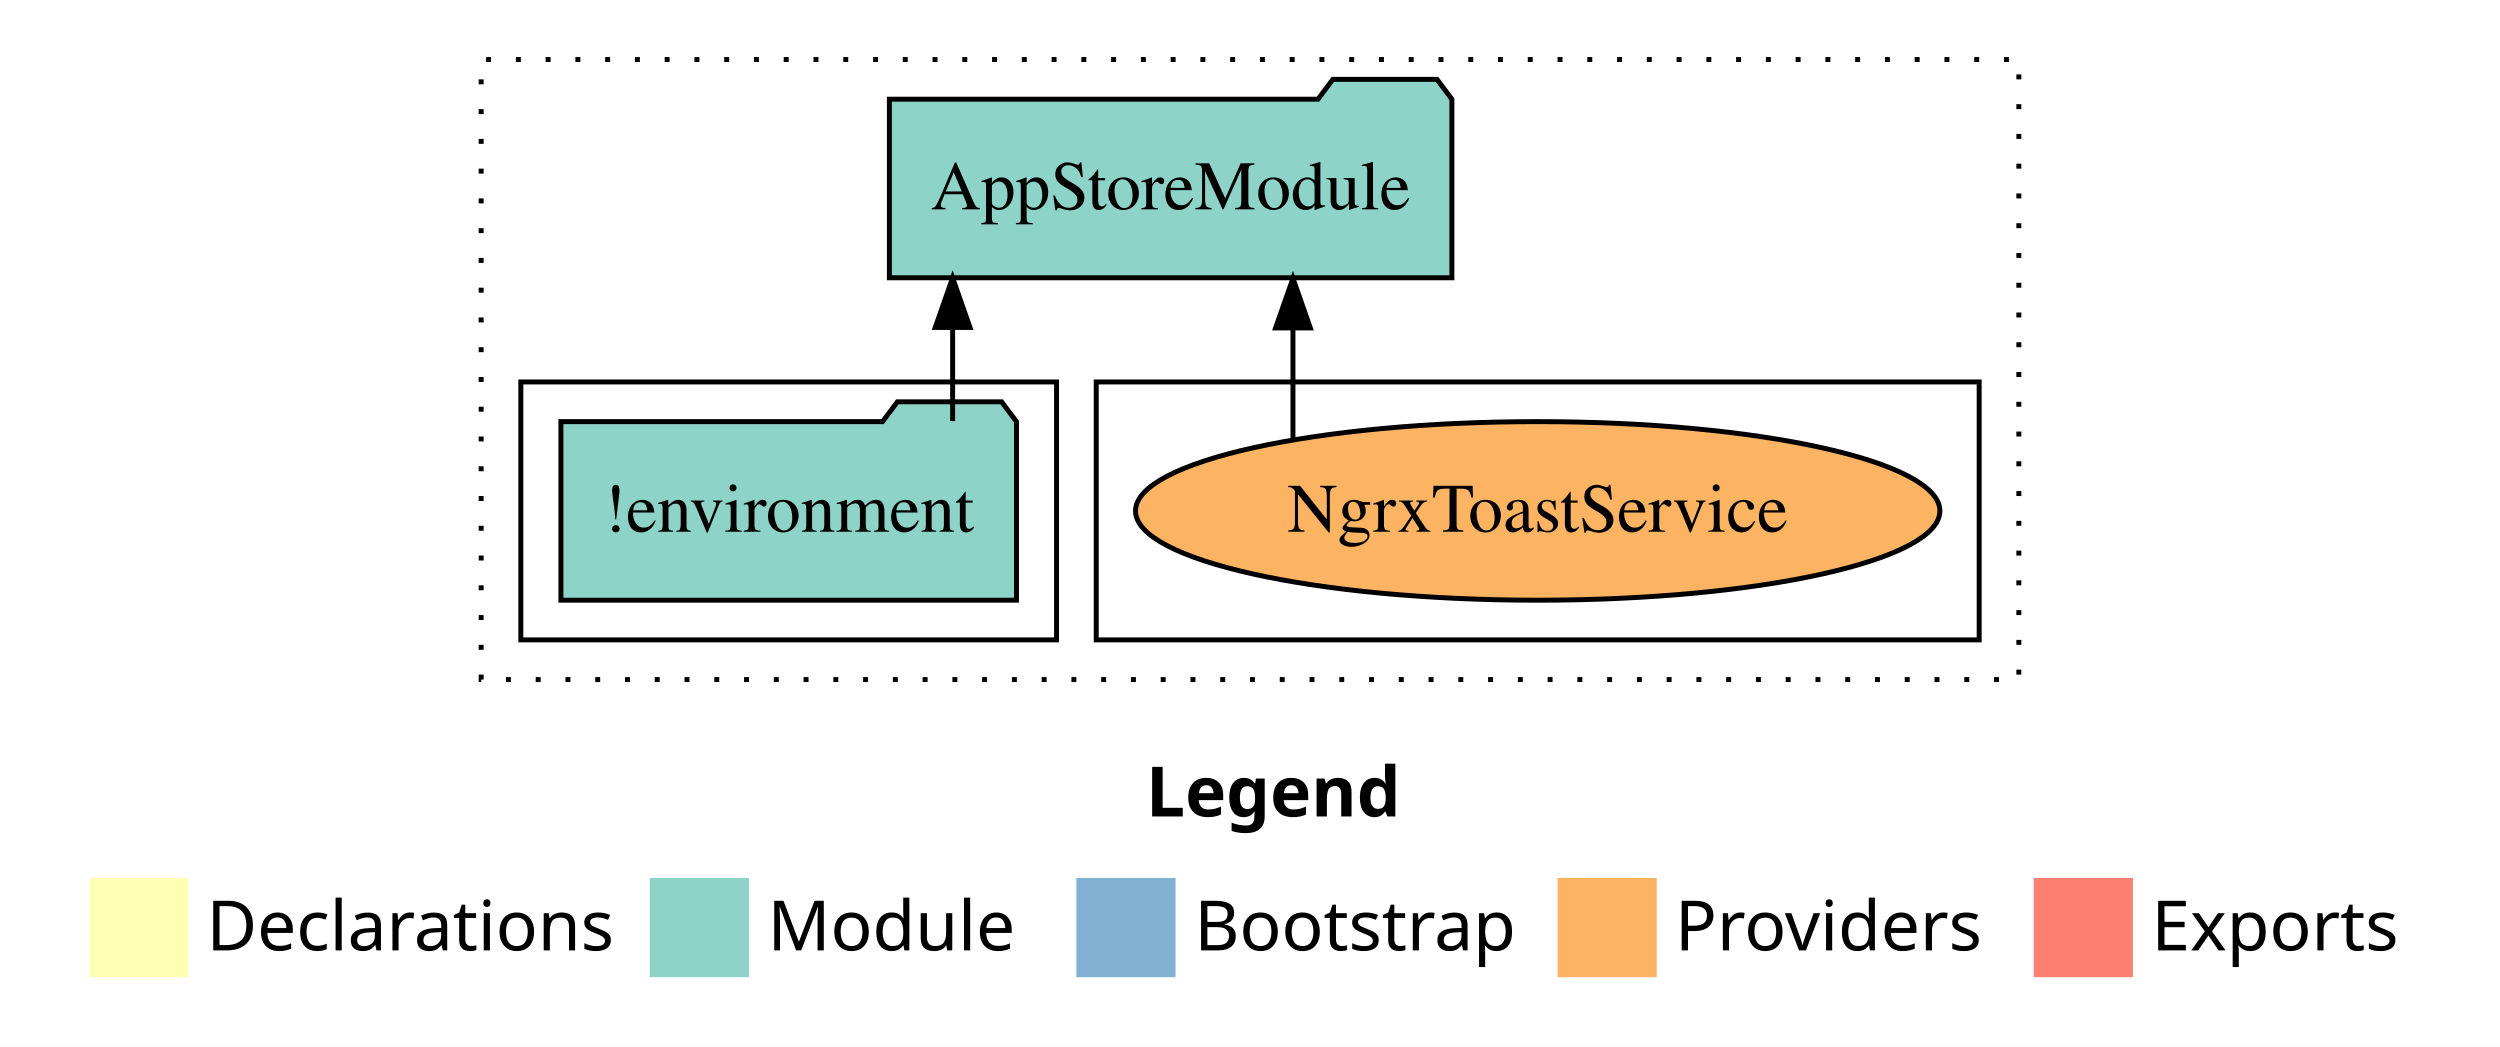
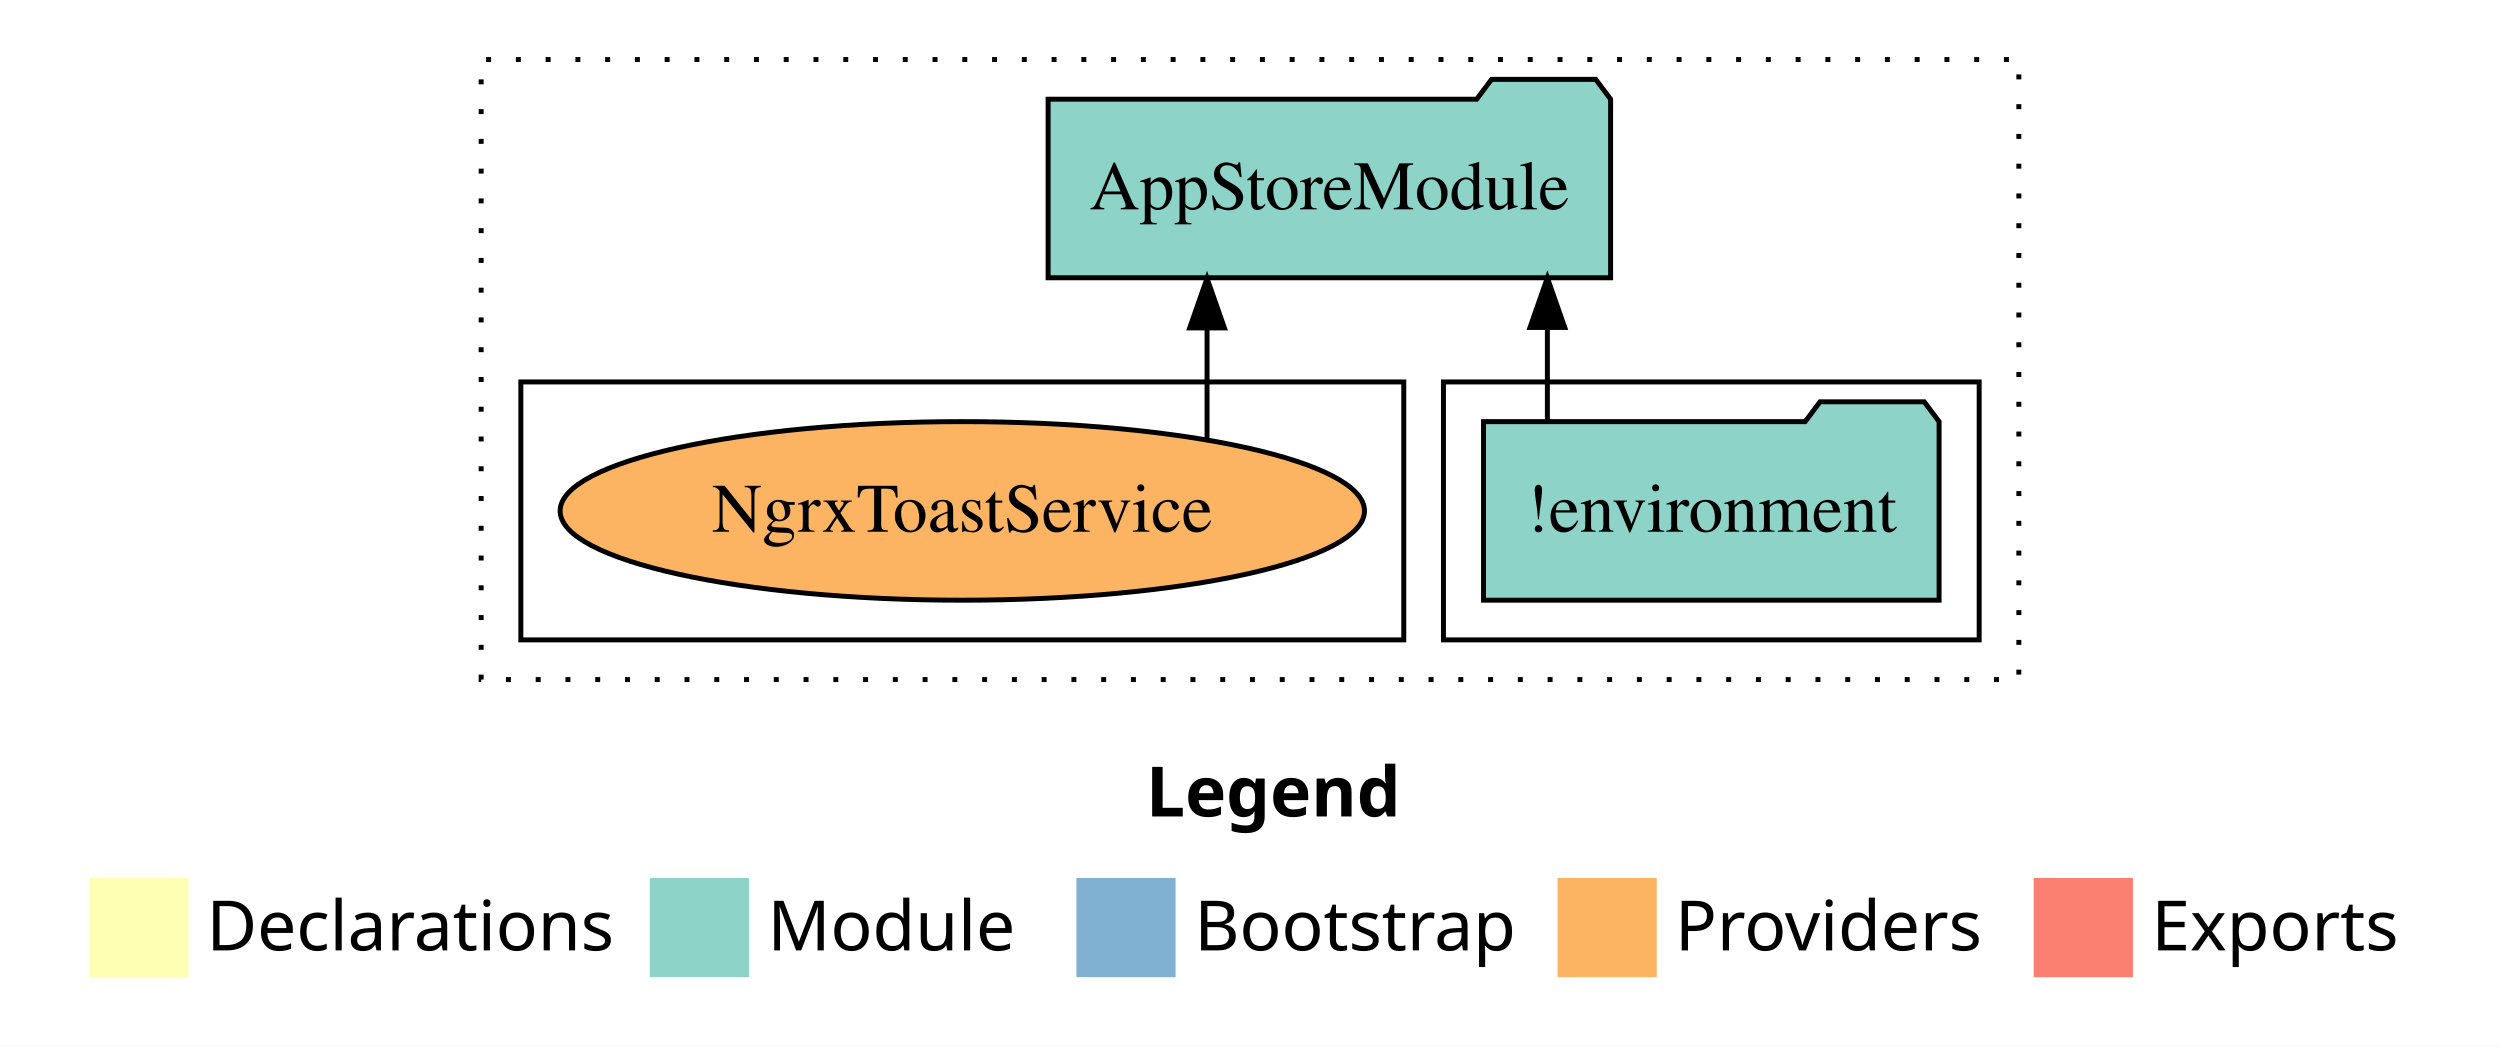
<svg xmlns="http://www.w3.org/2000/svg" width="504pt" height="211pt" viewBox="0.00 0.00 504.00 211.00">
  <g id="graph0" class="graph" transform="scale(1 1) rotate(0) translate(4 207)">
    <polygon fill="white" stroke="transparent" points="-4,4 -4,-207 500,-207 500,4 -4,4" />
    <text text-anchor="start" x="227.01" y="-42.4" font-family="sans-serif" font-weight="bold" font-size="14.00">Legend</text>
    <polygon fill="#ffffb3" stroke="transparent" points="14,-10 14,-30 34,-30 34,-10 14,-10" />
    <text text-anchor="start" x="37.63" y="-15.4" font-family="sans-serif" font-size="14.00">  Declarations</text>
    <polygon fill="#8dd3c7" stroke="transparent" points="127,-10 127,-30 147,-30 147,-10 127,-10" />
    <text text-anchor="start" x="150.73" y="-15.4" font-family="sans-serif" font-size="14.00">  Module</text>
    <polygon fill="#80b1d3" stroke="transparent" points="213,-10 213,-30 233,-30 233,-10 213,-10" />
    <text text-anchor="start" x="236.78" y="-15.4" font-family="sans-serif" font-size="14.00">  Bootstrap</text>
    <polygon fill="#fdb462" stroke="transparent" points="310,-10 310,-30 330,-30 330,-10 310,-10" />
    <text text-anchor="start" x="333.67" y="-15.4" font-family="sans-serif" font-size="14.00">  Providers</text>
    <polygon fill="#fb8072" stroke="transparent" points="406,-10 406,-30 426,-30 426,-10 406,-10" />
    <text text-anchor="start" x="429.73" y="-15.4" font-family="sans-serif" font-size="14.00">  Exports</text>
    <g id="clust1" class="cluster">
      <polygon fill="none" stroke="black" stroke-dasharray="1,5" points="93,-70 93,-195 403,-195 403,-70 93,-70" />
    </g>
+     <g id="clust3" class="cluster">
+       <polygon fill="none" stroke="black" points="287,-78 287,-130 395,-130 395,-78 287,-78" />
+     </g>
    <g id="clust6" class="cluster">
-       <polygon fill="none" stroke="black" points="217,-78 217,-130 395,-130 395,-78 217,-78" />
-     </g>
-     <g id="clust3" class="cluster">
-       <polygon fill="none" stroke="black" points="101,-78 101,-130 209,-130 209,-78 101,-78" />
+       <polygon fill="none" stroke="black" points="101,-78 101,-130 279,-130 279,-78 101,-78" />
    </g>
    <g id="node1" class="node">
-       <polygon fill="#8dd3c7" stroke="black" points="200.92,-122 197.92,-126 176.92,-126 173.92,-122 109.08,-122 109.08,-86 200.92,-86 200.92,-122" />
-       <text text-anchor="middle" x="155" y="-99.8" font-family="Times,serif" font-size="14.00">!environment</text>
+       <polygon fill="#8dd3c7" stroke="black" points="386.92,-122 383.92,-126 362.92,-126 359.92,-122 295.08,-122 295.08,-86 386.92,-86 386.92,-122" />
+       <text text-anchor="middle" x="341" y="-99.8" font-family="Times,serif" font-size="14.00">!environment</text>
    </g>
    <g id="node2" class="node">
-       <polygon fill="#8dd3c7" stroke="black" points="288.7,-187 285.7,-191 264.7,-191 261.7,-187 175.3,-187 175.3,-151 288.7,-151 288.7,-187" />
-       <text text-anchor="middle" x="232" y="-164.8" font-family="Times,serif" font-size="14.00">AppStoreModule</text>
+       <polygon fill="#8dd3c7" stroke="black" points="320.7,-187 317.7,-191 296.7,-191 293.7,-187 207.3,-187 207.3,-151 320.7,-151 320.7,-187" />
+       <text text-anchor="middle" x="264" y="-164.8" font-family="Times,serif" font-size="14.00">AppStoreModule</text>
    </g>
    <g id="edge1" class="edge">
-       <path fill="none" stroke="black" d="M188.05,-122.11C188.05,-122.11 188.05,-140.99 188.05,-140.99" />
-       <polygon fill="black" stroke="black" points="184.55,-140.99 188.05,-150.99 191.55,-140.99 184.55,-140.99" />
+       <path fill="none" stroke="black" d="M307.95,-122.11C307.95,-122.11 307.95,-140.99 307.95,-140.99" />
+       <polygon fill="black" stroke="black" points="304.45,-140.99 307.95,-150.99 311.45,-140.99 304.45,-140.99" />
    </g>
    <g id="node3" class="node">
-       <ellipse fill="#fdb462" stroke="black" cx="306" cy="-104" rx="81.08" ry="18" />
-       <text text-anchor="middle" x="306" y="-99.8" font-family="Times,serif" font-size="14.00">NgrxToastService</text>
+       <ellipse fill="#fdb462" stroke="black" cx="190" cy="-104" rx="81.08" ry="18" />
+       <text text-anchor="middle" x="190" y="-99.8" font-family="Times,serif" font-size="14.00">NgrxToastService</text>
    </g>
    <g id="edge2" class="edge">
-       <path fill="none" stroke="black" d="M256.66,-118.43C256.66,-118.43 256.66,-140.89 256.66,-140.89" />
-       <polygon fill="black" stroke="black" points="253.16,-140.89 256.66,-150.89 260.16,-140.89 253.16,-140.89" />
+       <path fill="none" stroke="black" d="M239.34,-118.43C239.34,-118.43 239.34,-140.89 239.34,-140.89" />
+       <polygon fill="black" stroke="black" points="235.84,-140.89 239.34,-150.89 242.84,-140.89 235.84,-140.89" />
    </g>
  </g>
</svg>
